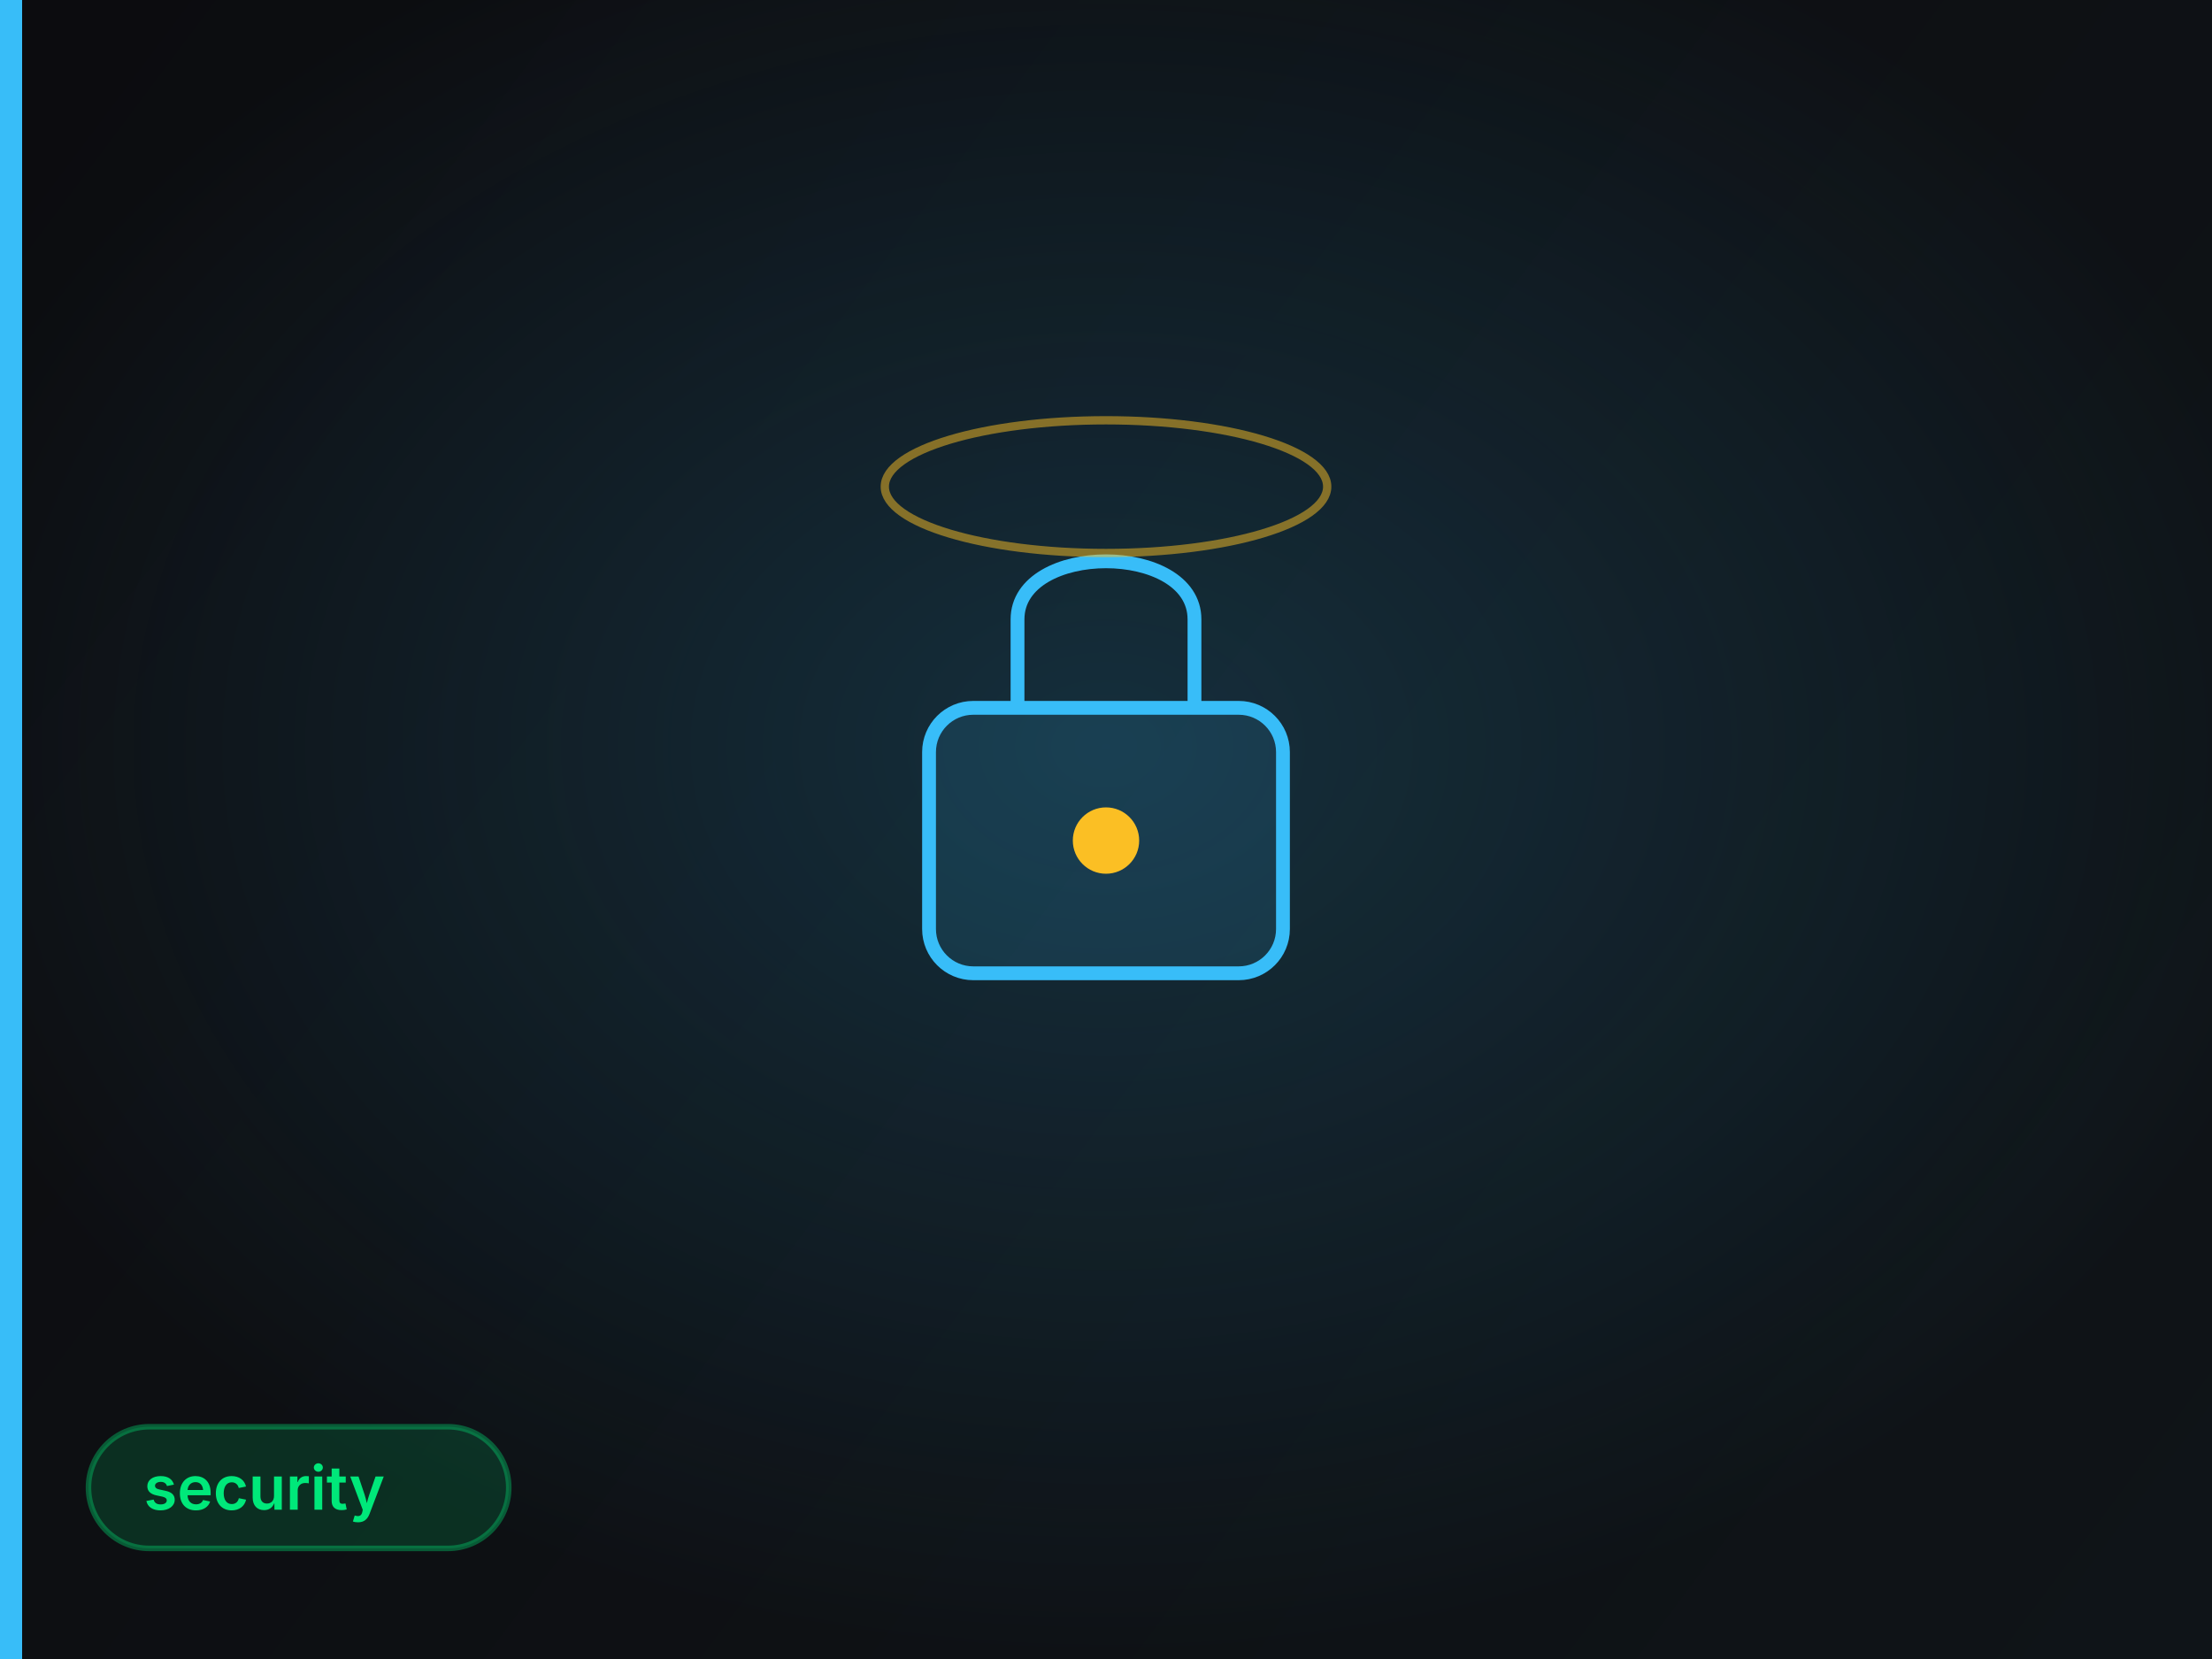
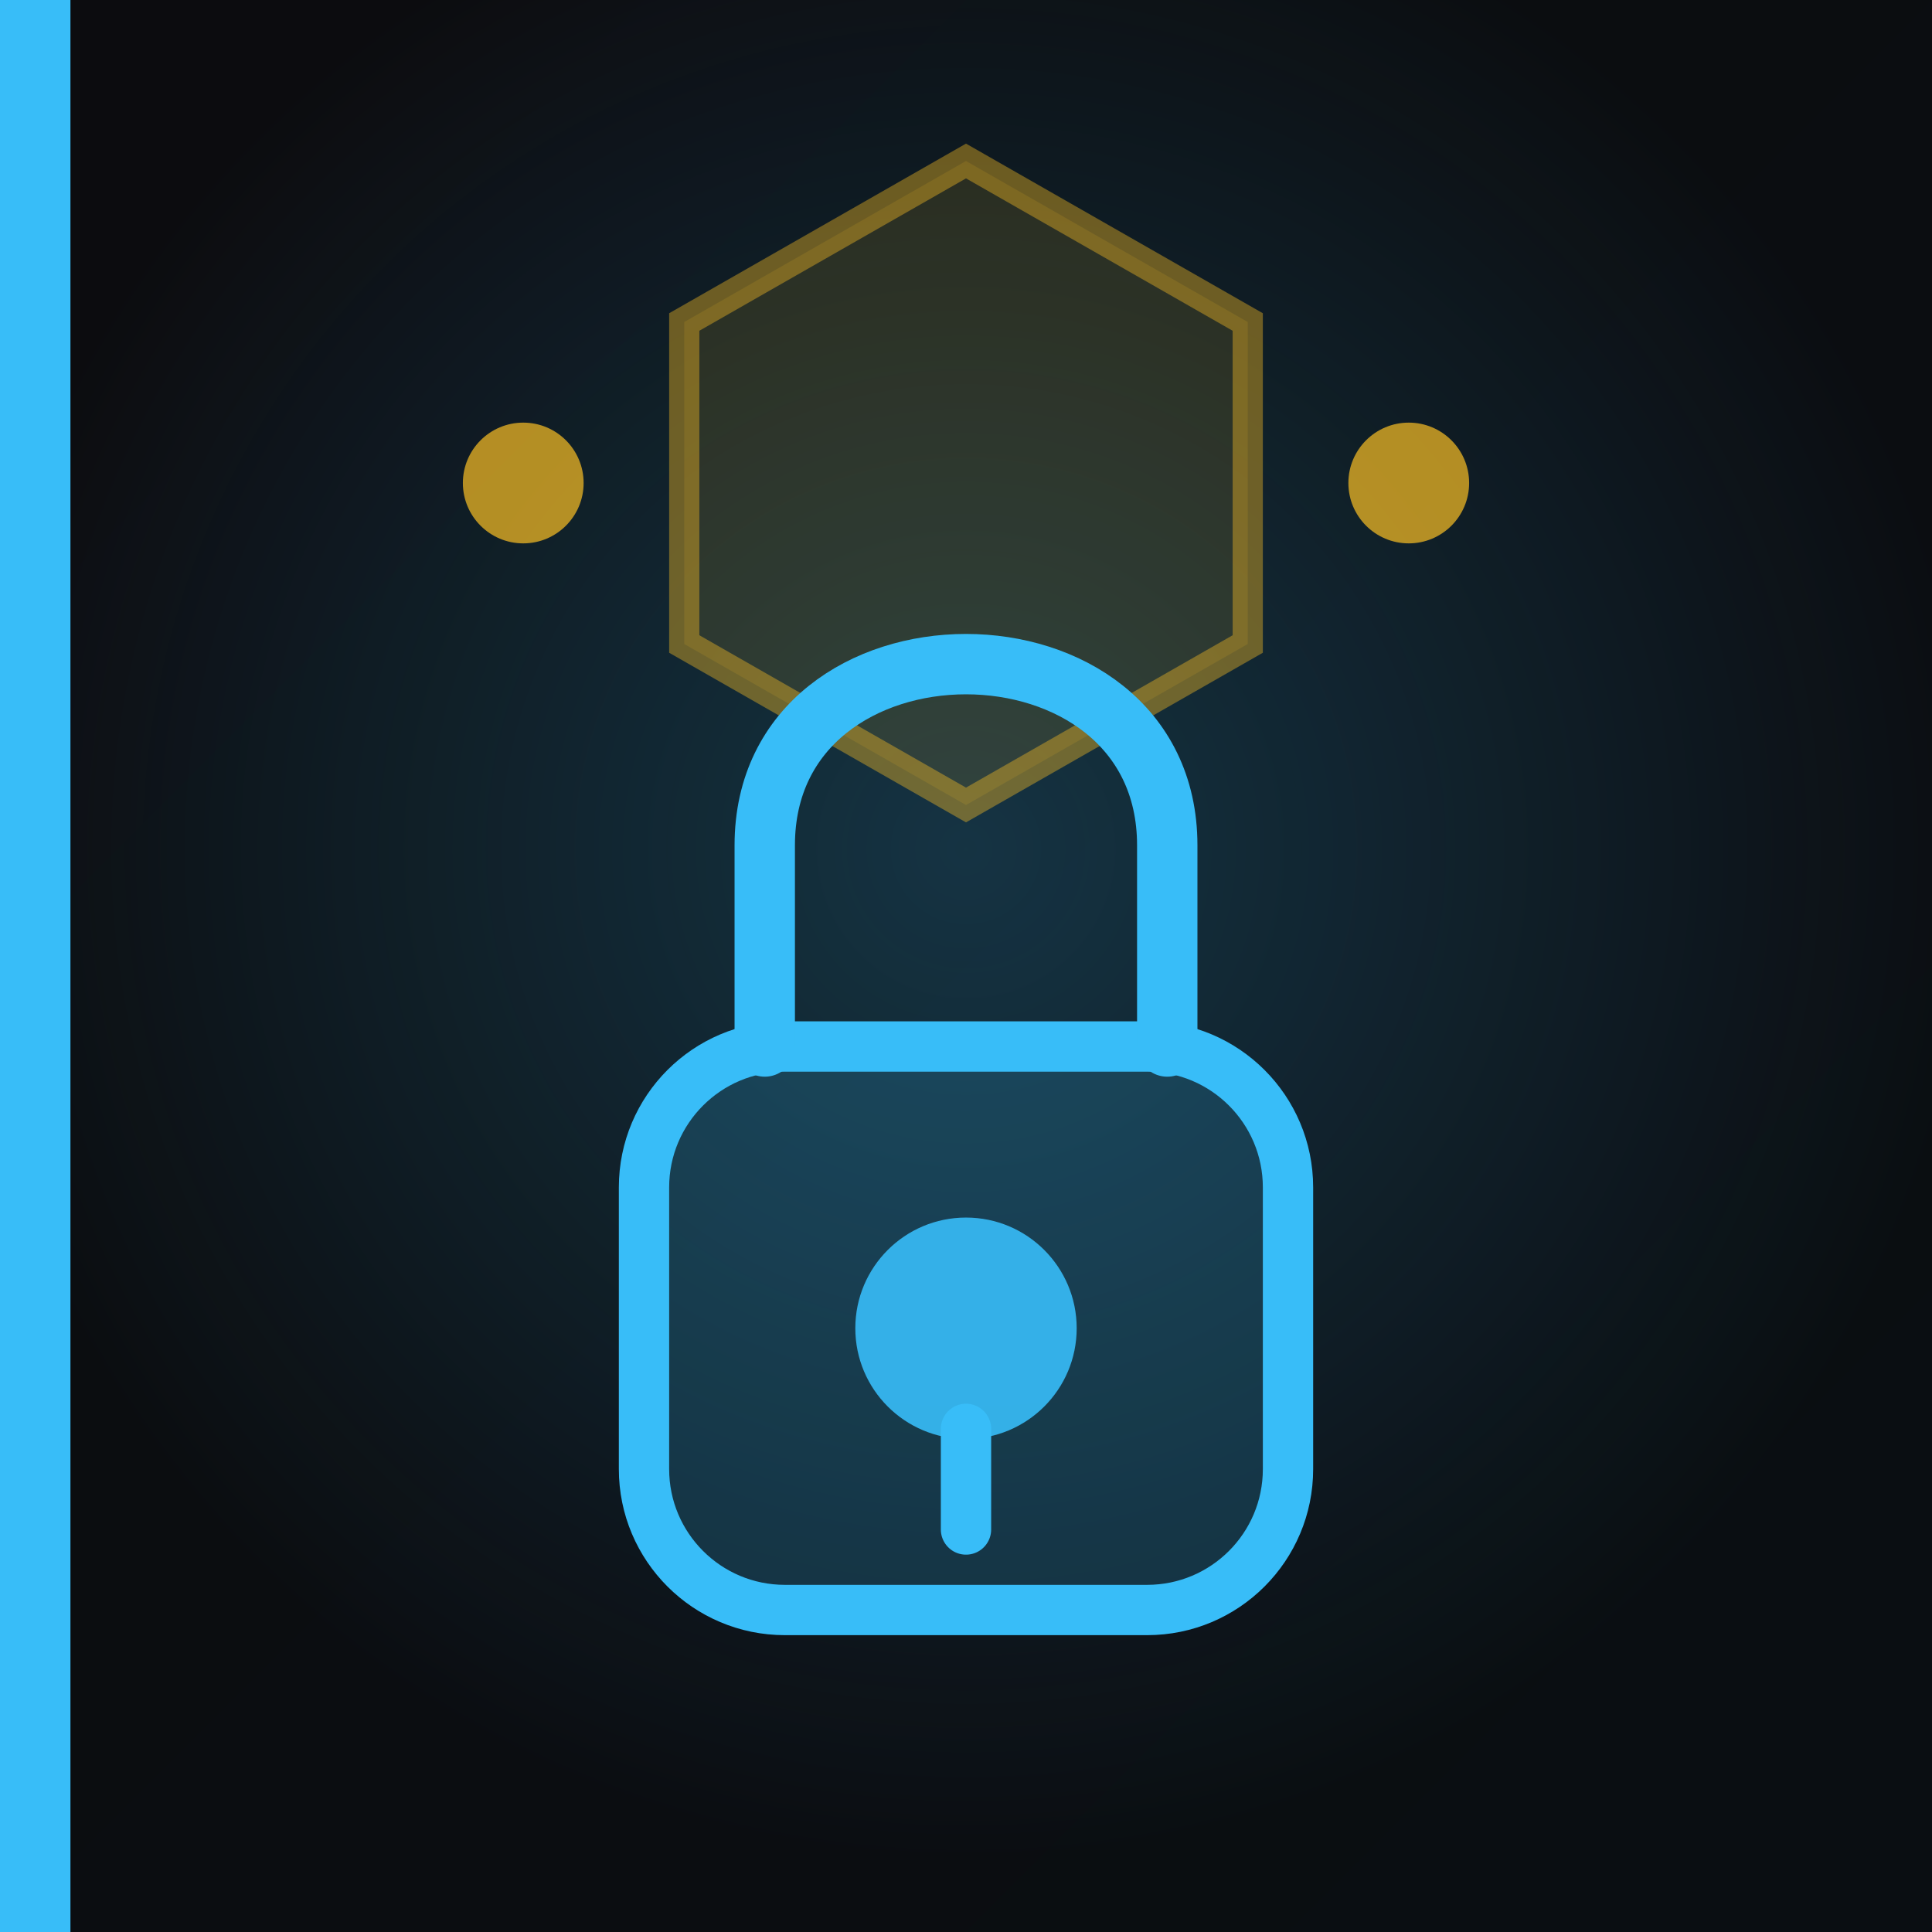
- <svg xmlns="http://www.w3.org/2000/svg" viewBox="0 0 400 300" fill="none" role="img" aria-label="Post-Quantum Cryptography: API Security Vulnerabilities">
+ <svg xmlns="http://www.w3.org/2000/svg" viewBox="0 0 96 96" fill="none" role="img" aria-label="Post-Quantum Cryptography: API Security Vulnerabilities">
  <defs>
-     <linearGradient id="bg" x1="0" y1="0" x2="400" y2="300" gradientUnits="userSpaceOnUse">
+     <linearGradient id="bg" x1="0" y1="0" x2="96" y2="96" gradientUnits="userSpaceOnUse">
      <stop stop-color="#0c0c0f" />
-       <stop offset="1" stop-color="#0f1418" />
+       <stop offset="1" stop-color="#0a0e12" />
    </linearGradient>
-     <radialGradient id="glow" cx="50%" cy="45%" r="55%">
-       <stop stop-color="#38bdf8" stop-opacity="0.18" />
+     <radialGradient id="glow" cx="50%" cy="44%" r="52%">
+       <stop stop-color="#38bdf8" stop-opacity="0.22" />
      <stop offset="1" stop-color="#38bdf8" stop-opacity="0" />
    </radialGradient>
  </defs>
-   <rect width="400" height="300" fill="url(#bg)" />
-   <rect width="400" height="300" fill="url(#glow)" />
-   <rect x="0" y="0" width="4" height="300" fill="#38bdf8" />
-   <rect x="168" y="128" width="64" height="48" rx="8" stroke="#38bdf8" stroke-width="2.5" fill="#38bdf8" fill-opacity="0.12" />
-   <path d="M184 128 V112 C184 98 216 98 216 112 V128" stroke="#38bdf8" stroke-width="2.5" fill="none" />
-   <circle cx="200" cy="152" r="6" fill="#fbbf24" />
-   <ellipse cx="200" cy="88" rx="40" ry="12" stroke="#fbbf24" stroke-width="1.5" fill="none" stroke-opacity="0.5" />
-   <rect x="16" y="258" width="76" height="22" rx="11" fill="#00e87a" fill-opacity="0.15" stroke="#00e87a" stroke-opacity="0.35" />
-   <text x="26" y="273" fill="#00e87a" font-family="Inter, system-ui, sans-serif" font-size="11" font-weight="600">security</text>
+   <rect width="96" height="96" fill="url(#bg)" />
+   <rect width="96" height="96" fill="url(#glow)" />
+   <rect x="0" y="0" width="3.5" height="96" fill="#38bdf8" />
+   <path d="M48 8 L62 16 L62 32 L48 40 L34 32 L34 16 Z" fill="#fbbf24" fill-opacity="0.12" stroke="#fbbf24" stroke-opacity="0.4" stroke-width="1.5" />
+   <rect x="32" y="52" width="32" height="28" rx="7" fill="#38bdf8" fill-opacity="0.18" stroke="#38bdf8" stroke-width="2.5" />
+   <path d="M38 52 V42 C38 30 58 30 58 42 V52" stroke="#38bdf8" stroke-width="3" fill="none" stroke-linecap="round" />
+   <circle cx="48" cy="66" r="5.5" fill="#38bdf8" fill-opacity="0.9" />
+   <line x1="48" y1="71" x2="48" y2="76" stroke="#38bdf8" stroke-width="2.5" stroke-linecap="round" />
+   <circle cx="26" cy="24" r="3" fill="#fbbf24" fill-opacity="0.7" />
+   <circle cx="70" cy="24" r="3" fill="#fbbf24" fill-opacity="0.7" />
</svg>
